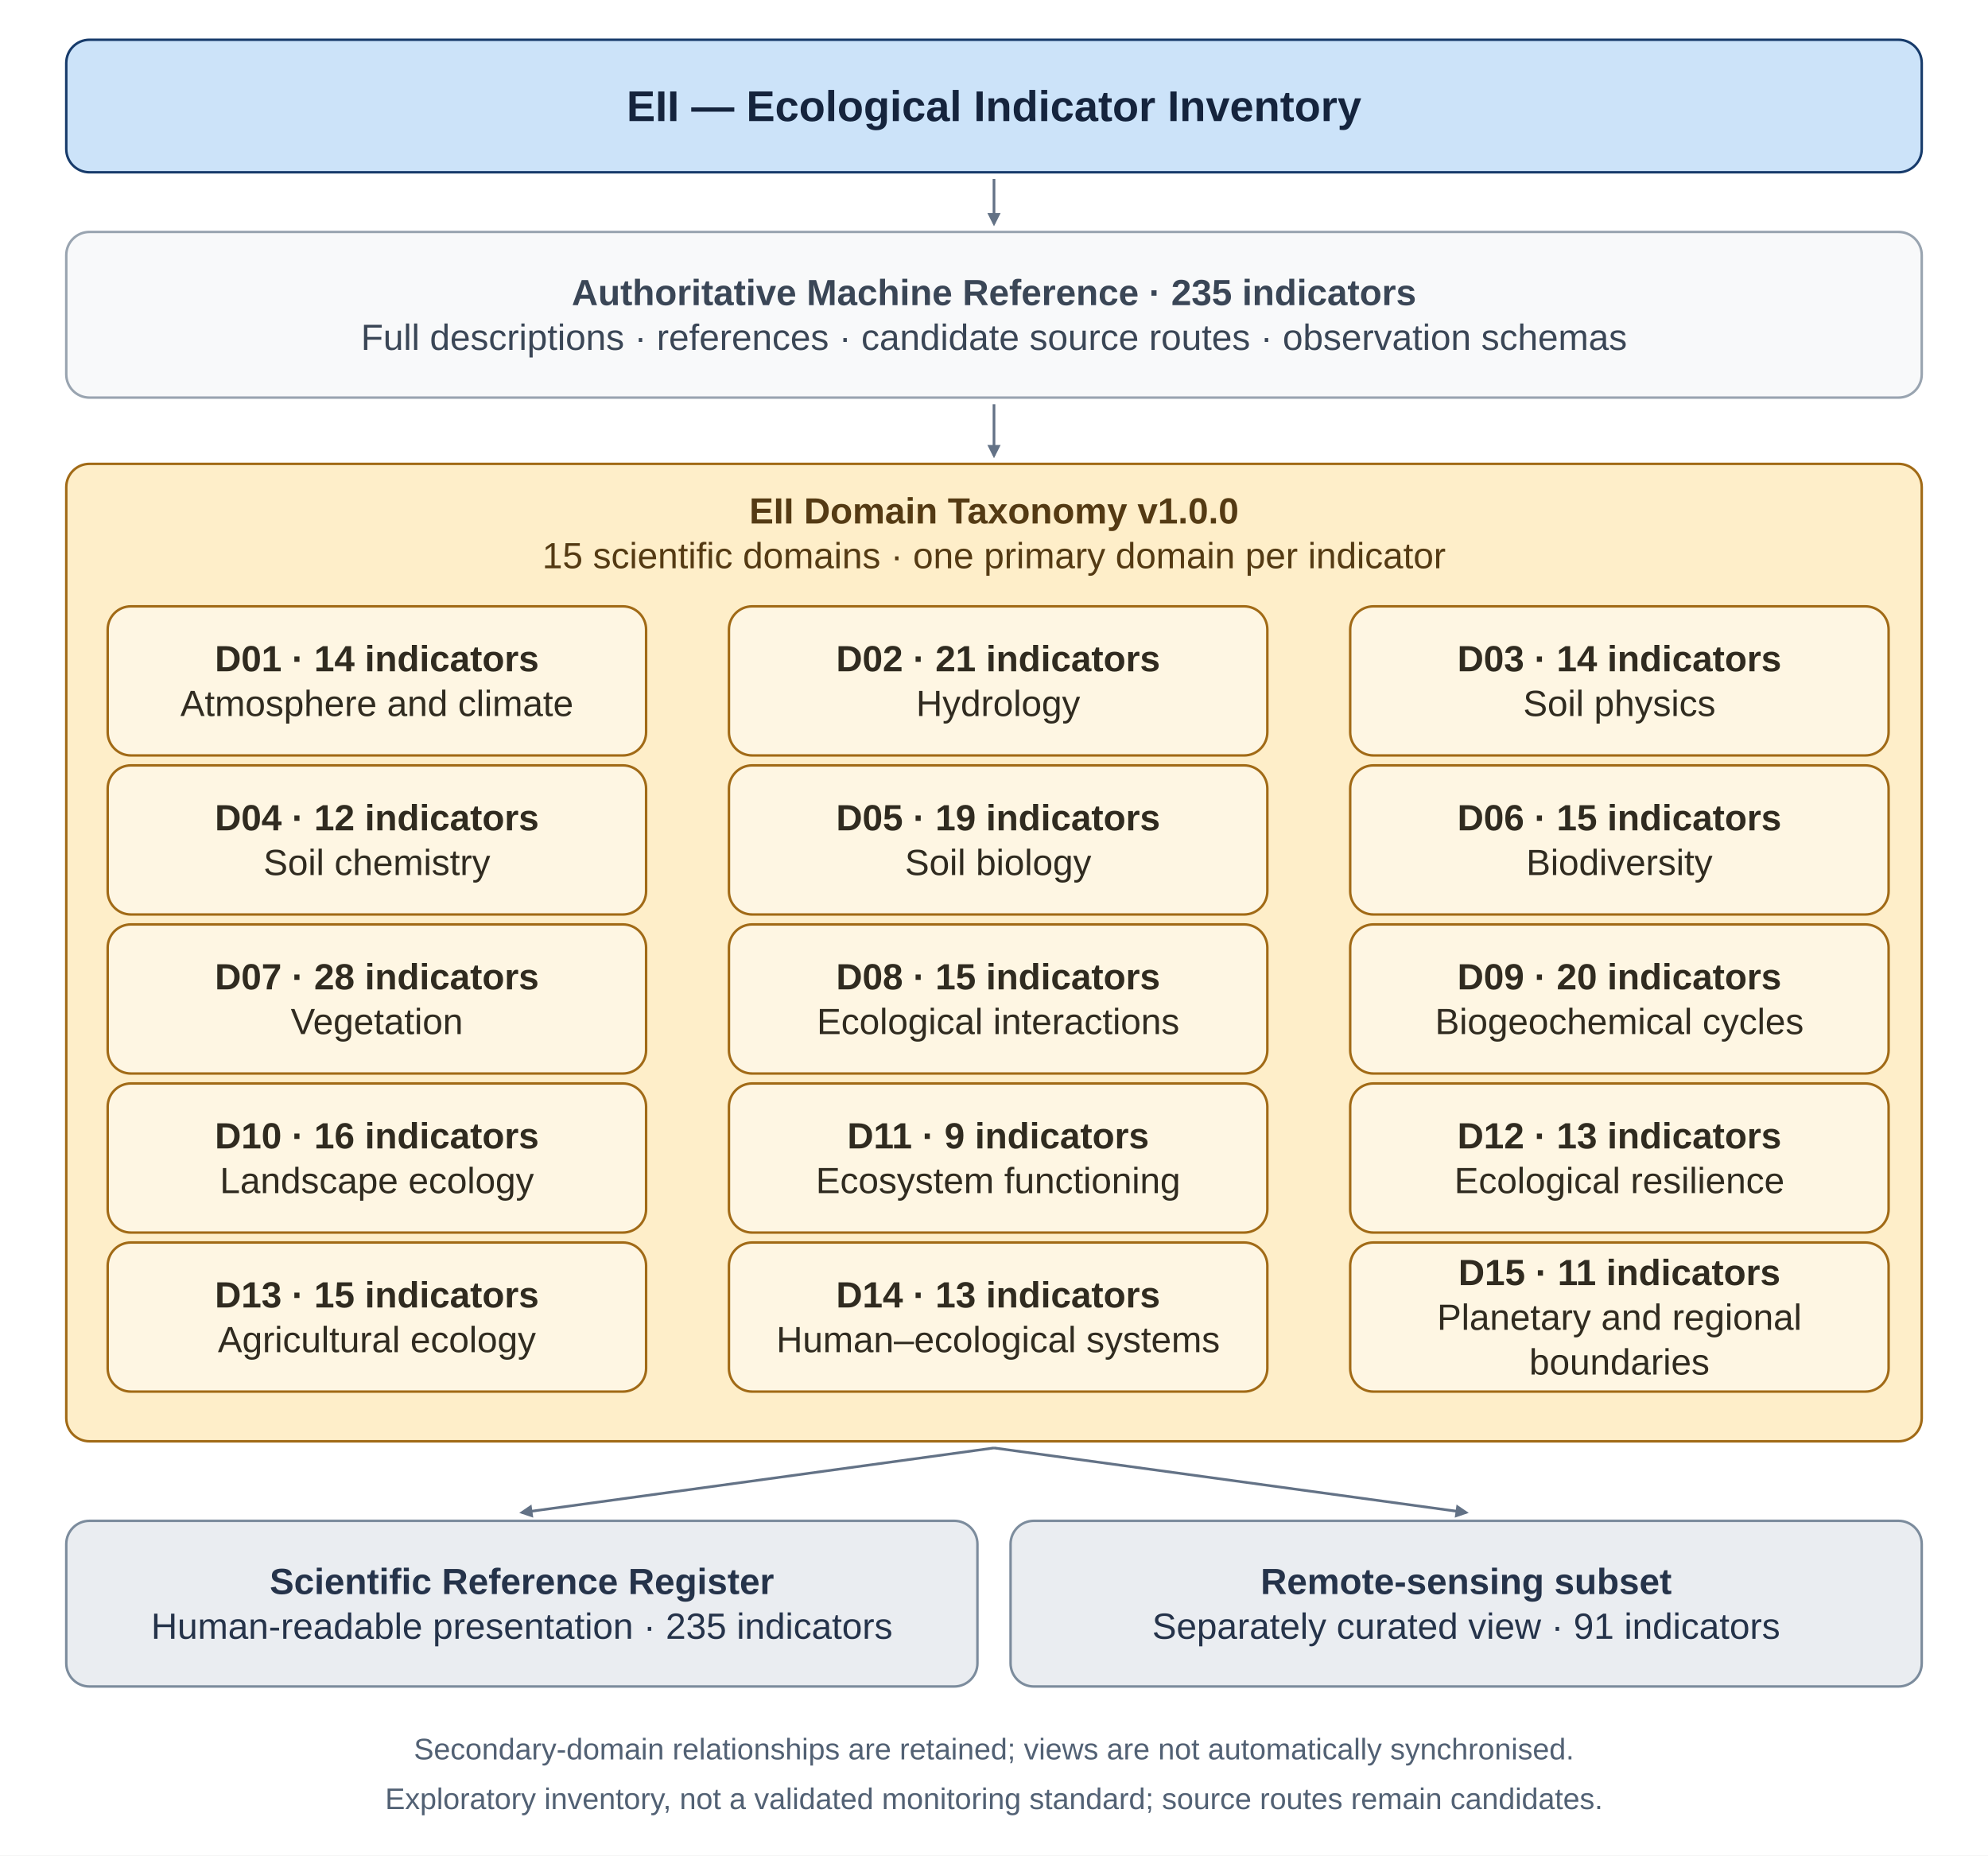
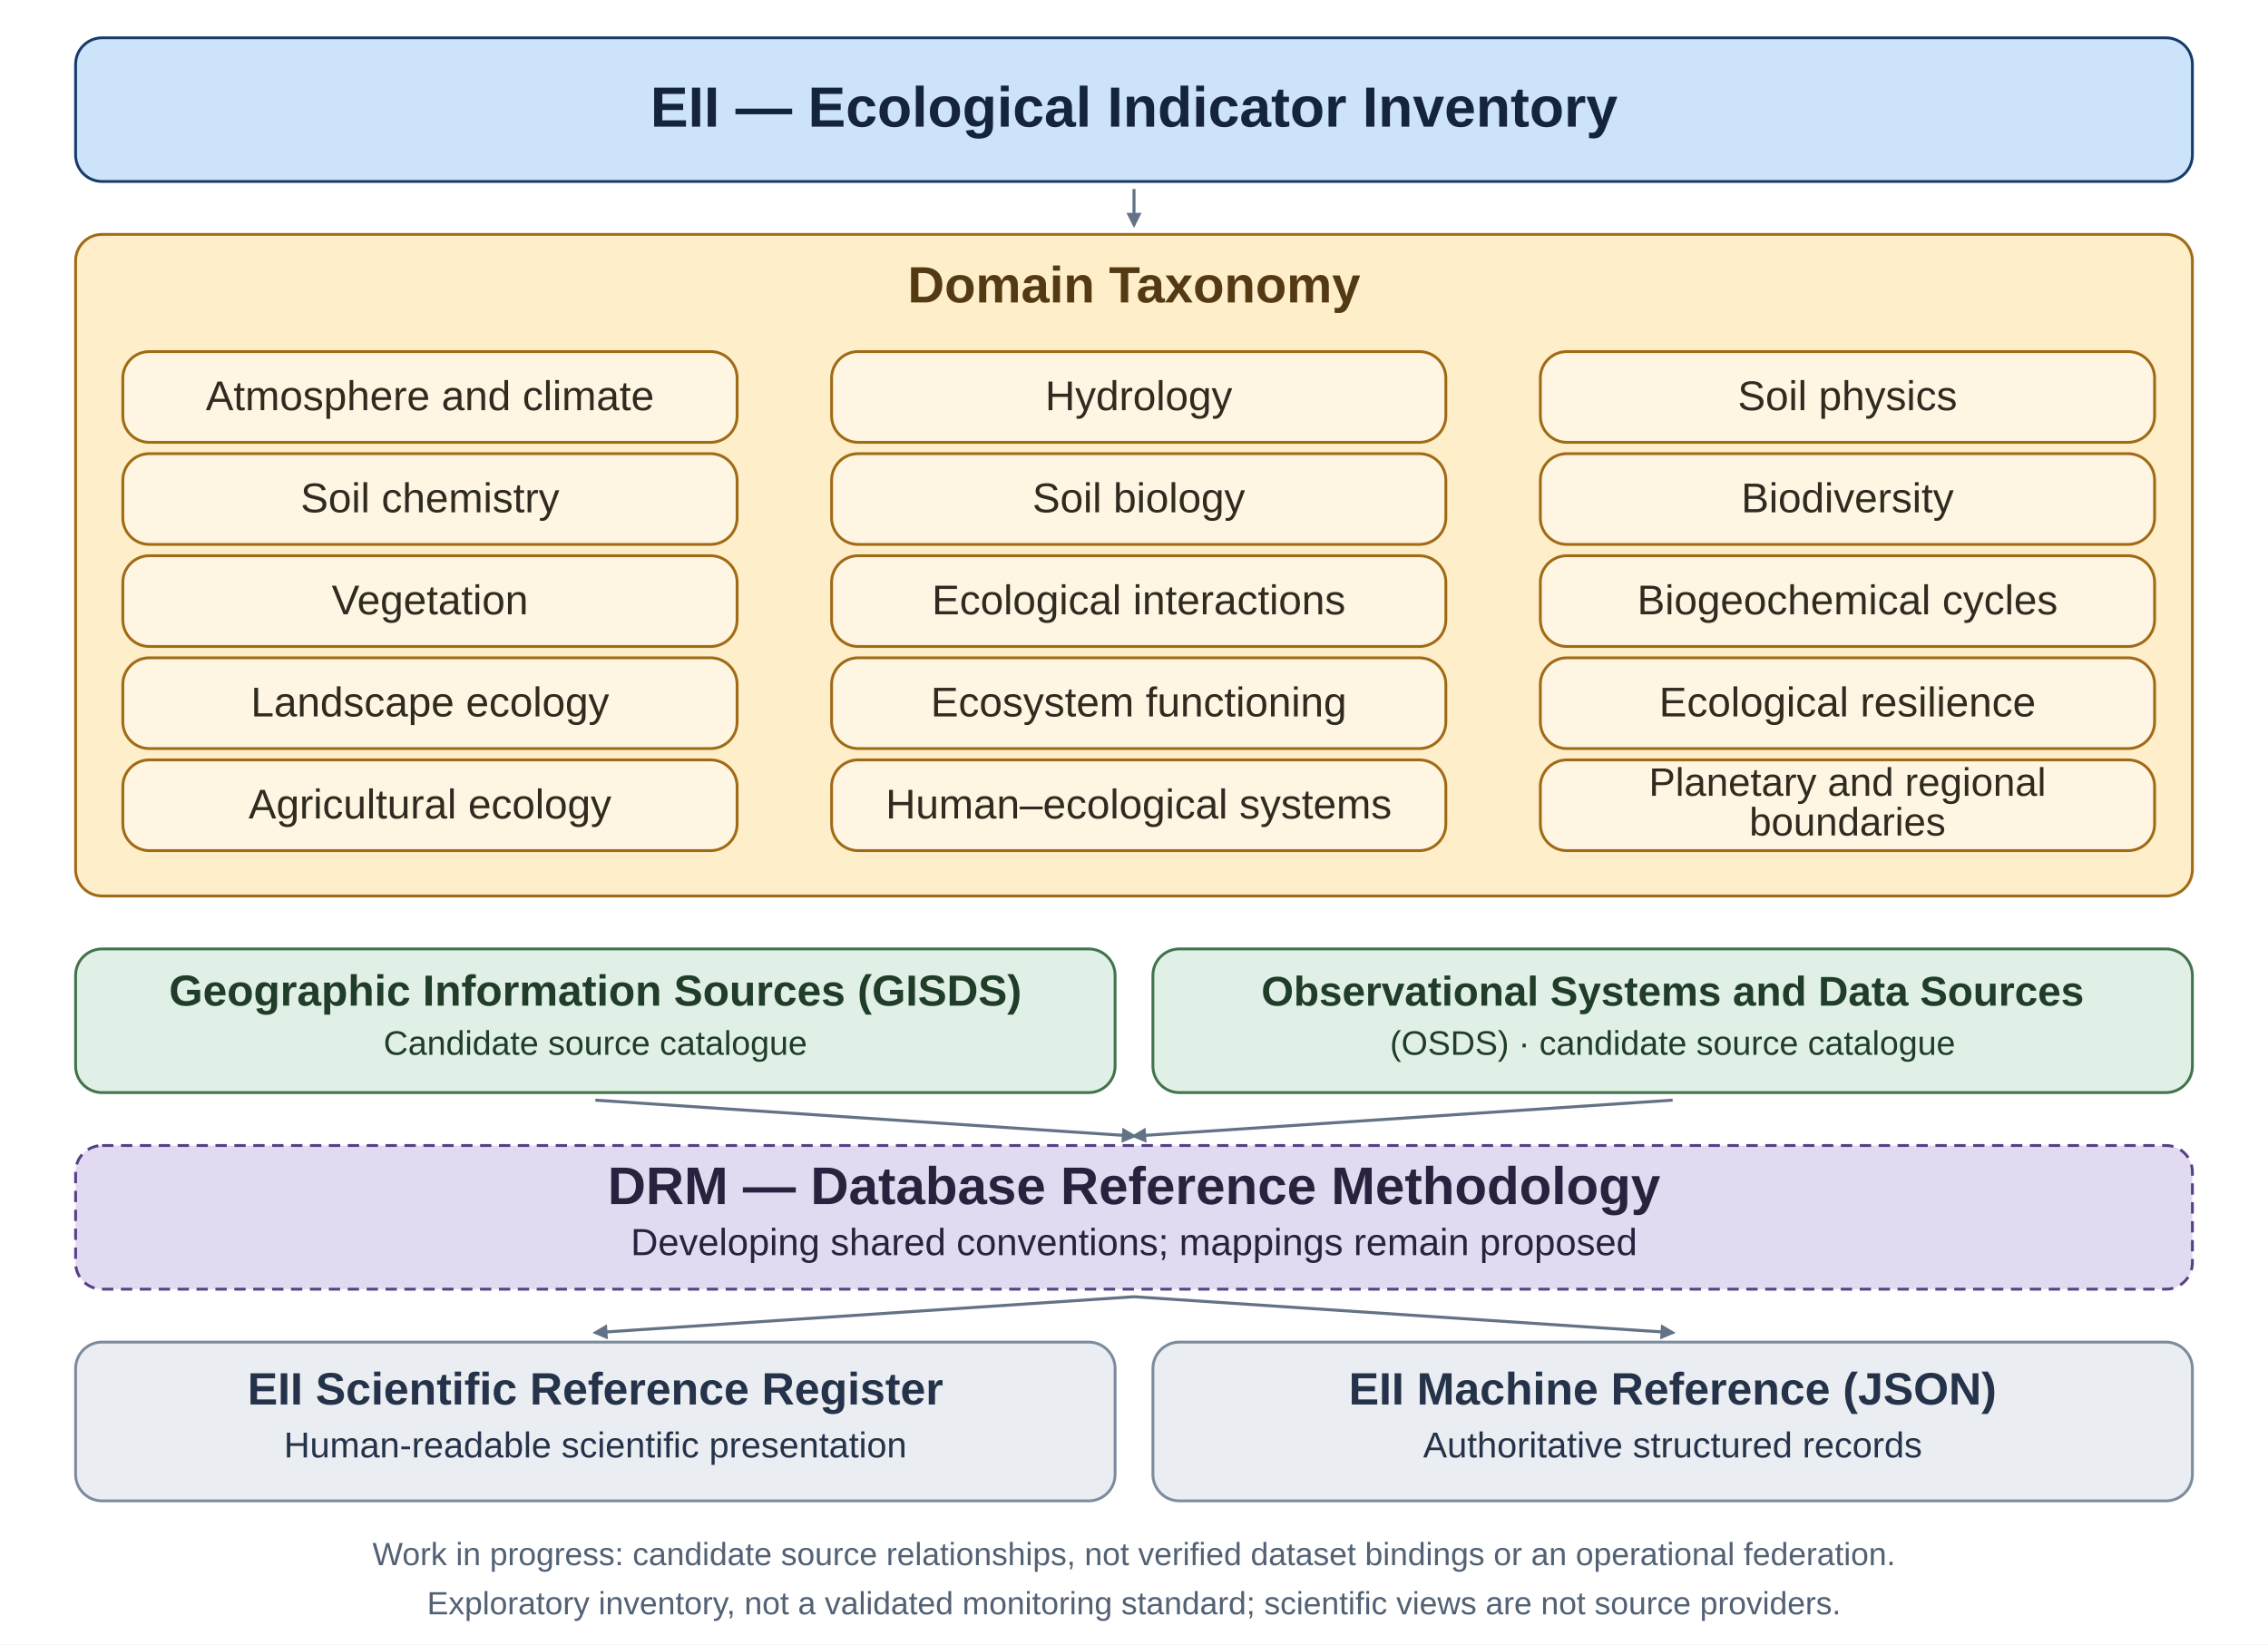
- <svg xmlns="http://www.w3.org/2000/svg" width="1200" height="1120" viewBox="0 0 1200 1120" role="img" aria-labelledby="title description">
+ <svg xmlns="http://www.w3.org/2000/svg" width="1200" height="870" viewBox="0 0 1200 870" role="img" aria-labelledby="title description">
  <defs>
    <marker id="arrow" viewBox="0 0 10 10" refX="8" refY="5" markerWidth="5" markerHeight="5" orient="auto-start-reverse">
      <path d="M 0 0 L 10 5 L 0 10 z" fill="#637286" />
    </marker>
  </defs>
-   <rect width="1200" height="1120" fill="#ffffff" />
+   <rect width="1200" height="870" fill="#ffffff" />
  <g font-family="Arial, Helvetica, sans-serif" text-anchor="middle">
-     <path d="M 600 108 L 600 135" fill="none" stroke="#637286" stroke-width="1.6" marker-end="url(#arrow)" />
-     <path d="M 600 244 L 600 275" fill="none" stroke="#637286" stroke-width="1.6" marker-end="url(#arrow)" />
-     <path d="M 600 874 L 315 913" fill="none" stroke="#637286" stroke-width="1.6" marker-end="url(#arrow)" />
-     <path d="M 600 874 L 885 913" fill="none" stroke="#637286" stroke-width="1.6" marker-end="url(#arrow)" />
-     <rect x="40" y="24" width="1120" height="80" rx="14" fill="#cce3f9" stroke="#173b6b" stroke-width="1.5" />
-     <text x="600" y="73.1" font-size="26" font-weight="600" fill="#15243d">EII — Ecological Indicator Inventory</text>
-     <rect x="40" y="140" width="1120" height="100" rx="14" fill="#f8f9fa" stroke="#99a4b0" stroke-width="1.5" />
-     <text x="600" y="184.2" font-size="22" font-weight="600" fill="#3a4656">Authoritative Machine Reference · 235 indicators</text>
-     <text x="600" y="211.2" font-size="22" font-weight="400" fill="#3a4656">Full descriptions · references · candidate source routes · observation schemas</text>
-     <rect x="40" y="280" width="1120" height="590" rx="14" fill="#feeec9" stroke="#a16a16" stroke-width="1.5" />
-     <text x="600" y="316" font-size="22" font-weight="600" fill="#543a13">EII Domain Taxonomy v1.0.0</text>
-     <text x="600" y="343" font-size="22" font-weight="400" fill="#543a13">15 scientific domains · one primary domain per indicator</text>
-     <rect x="65" y="366" width="325" height="90" rx="14" fill="#fef6e3" stroke="#a16a16" stroke-width="1.5" />
-     <text x="227.5" y="405.2" font-size="22" font-weight="600" fill="#302b20">D01 · 14 indicators</text>
-     <text x="227.5" y="432.2" font-size="22" font-weight="400" fill="#302b20">Atmosphere and climate</text>
-     <rect x="440" y="366" width="325" height="90" rx="14" fill="#fef6e3" stroke="#a16a16" stroke-width="1.5" />
-     <text x="602.5" y="405.2" font-size="22" font-weight="600" fill="#302b20">D02 · 21 indicators</text>
-     <text x="602.5" y="432.2" font-size="22" font-weight="400" fill="#302b20">Hydrology</text>
-     <rect x="815" y="366" width="325" height="90" rx="14" fill="#fef6e3" stroke="#a16a16" stroke-width="1.5" />
-     <text x="977.5" y="405.2" font-size="22" font-weight="600" fill="#302b20">D03 · 14 indicators</text>
-     <text x="977.5" y="432.2" font-size="22" font-weight="400" fill="#302b20">Soil physics</text>
-     <rect x="65" y="462" width="325" height="90" rx="14" fill="#fef6e3" stroke="#a16a16" stroke-width="1.5" />
-     <text x="227.5" y="501.2" font-size="22" font-weight="600" fill="#302b20">D04 · 12 indicators</text>
-     <text x="227.5" y="528.2" font-size="22" font-weight="400" fill="#302b20">Soil chemistry</text>
-     <rect x="440" y="462" width="325" height="90" rx="14" fill="#fef6e3" stroke="#a16a16" stroke-width="1.5" />
-     <text x="602.5" y="501.2" font-size="22" font-weight="600" fill="#302b20">D05 · 19 indicators</text>
-     <text x="602.5" y="528.2" font-size="22" font-weight="400" fill="#302b20">Soil biology</text>
-     <rect x="815" y="462" width="325" height="90" rx="14" fill="#fef6e3" stroke="#a16a16" stroke-width="1.5" />
-     <text x="977.5" y="501.2" font-size="22" font-weight="600" fill="#302b20">D06 · 15 indicators</text>
-     <text x="977.5" y="528.2" font-size="22" font-weight="400" fill="#302b20">Biodiversity</text>
-     <rect x="65" y="558" width="325" height="90" rx="14" fill="#fef6e3" stroke="#a16a16" stroke-width="1.5" />
-     <text x="227.5" y="597.2" font-size="22" font-weight="600" fill="#302b20">D07 · 28 indicators</text>
-     <text x="227.5" y="624.2" font-size="22" font-weight="400" fill="#302b20">Vegetation</text>
-     <rect x="440" y="558" width="325" height="90" rx="14" fill="#fef6e3" stroke="#a16a16" stroke-width="1.5" />
-     <text x="602.5" y="597.2" font-size="22" font-weight="600" fill="#302b20">D08 · 15 indicators</text>
-     <text x="602.5" y="624.2" font-size="22" font-weight="400" fill="#302b20">Ecological interactions</text>
-     <rect x="815" y="558" width="325" height="90" rx="14" fill="#fef6e3" stroke="#a16a16" stroke-width="1.5" />
-     <text x="977.5" y="597.2" font-size="22" font-weight="600" fill="#302b20">D09 · 20 indicators</text>
-     <text x="977.5" y="624.2" font-size="22" font-weight="400" fill="#302b20">Biogeochemical cycles</text>
-     <rect x="65" y="654" width="325" height="90" rx="14" fill="#fef6e3" stroke="#a16a16" stroke-width="1.5" />
-     <text x="227.5" y="693.2" font-size="22" font-weight="600" fill="#302b20">D10 · 16 indicators</text>
-     <text x="227.5" y="720.2" font-size="22" font-weight="400" fill="#302b20">Landscape ecology</text>
-     <rect x="440" y="654" width="325" height="90" rx="14" fill="#fef6e3" stroke="#a16a16" stroke-width="1.5" />
-     <text x="602.5" y="693.2" font-size="22" font-weight="600" fill="#302b20">D11 · 9 indicators</text>
-     <text x="602.5" y="720.2" font-size="22" font-weight="400" fill="#302b20">Ecosystem functioning</text>
-     <rect x="815" y="654" width="325" height="90" rx="14" fill="#fef6e3" stroke="#a16a16" stroke-width="1.5" />
-     <text x="977.5" y="693.2" font-size="22" font-weight="600" fill="#302b20">D12 · 13 indicators</text>
-     <text x="977.5" y="720.2" font-size="22" font-weight="400" fill="#302b20">Ecological resilience</text>
-     <rect x="65" y="750" width="325" height="90" rx="14" fill="#fef6e3" stroke="#a16a16" stroke-width="1.5" />
-     <text x="227.5" y="789.2" font-size="22" font-weight="600" fill="#302b20">D13 · 15 indicators</text>
-     <text x="227.5" y="816.2" font-size="22" font-weight="400" fill="#302b20">Agricultural ecology</text>
-     <rect x="440" y="750" width="325" height="90" rx="14" fill="#fef6e3" stroke="#a16a16" stroke-width="1.5" />
-     <text x="602.5" y="789.2" font-size="22" font-weight="600" fill="#302b20">D14 · 13 indicators</text>
-     <text x="602.5" y="816.2" font-size="22" font-weight="400" fill="#302b20">Human–ecological systems</text>
-     <rect x="815" y="750" width="325" height="90" rx="14" fill="#fef6e3" stroke="#a16a16" stroke-width="1.5" />
-     <text x="977.5" y="775.7" font-size="22" font-weight="600" fill="#302b20">D15 · 11 indicators</text>
-     <text x="977.5" y="802.7" font-size="22" font-weight="400" fill="#302b20">Planetary and regional</text>
-     <text x="977.5" y="829.7" font-size="22" font-weight="400" fill="#302b20">boundaries</text>
-     <rect x="40" y="918" width="550" height="100" rx="14" fill="#eaedf1" stroke="#7c8c9d" stroke-width="1.5" />
-     <text x="315" y="962.2" font-size="22" font-weight="600" fill="#25334a">Scientific Reference Register</text>
-     <text x="315" y="989.2" font-size="22" font-weight="400" fill="#25334a">Human-readable presentation · 235 indicators</text>
-     <rect x="610" y="918" width="550" height="100" rx="14" fill="#eaedf1" stroke="#7c8c9d" stroke-width="1.5" />
-     <text x="885" y="962.2" font-size="22" font-weight="600" fill="#25334a">Remote-sensing subset</text>
-     <text x="885" y="989.2" font-size="22" font-weight="400" fill="#25334a">Separately curated view · 91 indicators</text>
-     <text x="600" y="1062" font-size="18" fill="#526174">Secondary-domain relationships are retained; views are not automatically synchronised.</text>
-     <text x="600" y="1092" font-size="18" fill="#526174">Exploratory inventory, not a validated monitoring standard; source routes remain candidates.</text>
+     <path d="M 600 100 L 600 119" fill="none" stroke="#637286" stroke-width="1.6" marker-end="url(#arrow)" />
+     <path d="M 315 582 L 600 601" fill="none" stroke="#637286" stroke-width="1.6" marker-end="url(#arrow)" />
+     <path d="M 885 582 L 600 601" fill="none" stroke="#637286" stroke-width="1.6" marker-end="url(#arrow)" />
+     <path d="M 600 686 L 315 705" fill="none" stroke="#637286" stroke-width="1.6" marker-end="url(#arrow)" />
+     <path d="M 600 686 L 885 705" fill="none" stroke="#637286" stroke-width="1.6" marker-end="url(#arrow)" />
+     <rect x="40" y="20" width="1120" height="76" rx="14" fill="#cce3f9" stroke="#173b6b" stroke-width="1.5" />
+     <text x="600" y="67" font-size="30" font-weight="600" fill="#15243d">EII — Ecological Indicator Inventory</text>
+     <rect x="40" y="124" width="1120" height="350" rx="14" fill="#feeec9" stroke="#a16a16" stroke-width="1.5" />
+     <text x="600" y="160" font-size="27" font-weight="600" fill="#543a13">Domain Taxonomy</text>
+     <rect x="65" y="186" width="325" height="48" rx="14" fill="#fef6e3" stroke="#a16a16" stroke-width="1.5" />
+     <text x="227.5" y="217" font-size="22" font-weight="400" fill="#302b20">Atmosphere and climate</text>
+     <rect x="440" y="186" width="325" height="48" rx="14" fill="#fef6e3" stroke="#a16a16" stroke-width="1.5" />
+     <text x="602.5" y="217" font-size="22" font-weight="400" fill="#302b20">Hydrology</text>
+     <rect x="815" y="186" width="325" height="48" rx="14" fill="#fef6e3" stroke="#a16a16" stroke-width="1.5" />
+     <text x="977.5" y="217" font-size="22" font-weight="400" fill="#302b20">Soil physics</text>
+     <rect x="65" y="240" width="325" height="48" rx="14" fill="#fef6e3" stroke="#a16a16" stroke-width="1.5" />
+     <text x="227.5" y="271" font-size="22" font-weight="400" fill="#302b20">Soil chemistry</text>
+     <rect x="440" y="240" width="325" height="48" rx="14" fill="#fef6e3" stroke="#a16a16" stroke-width="1.5" />
+     <text x="602.5" y="271" font-size="22" font-weight="400" fill="#302b20">Soil biology</text>
+     <rect x="815" y="240" width="325" height="48" rx="14" fill="#fef6e3" stroke="#a16a16" stroke-width="1.5" />
+     <text x="977.5" y="271" font-size="22" font-weight="400" fill="#302b20">Biodiversity</text>
+     <rect x="65" y="294" width="325" height="48" rx="14" fill="#fef6e3" stroke="#a16a16" stroke-width="1.5" />
+     <text x="227.5" y="325" font-size="22" font-weight="400" fill="#302b20">Vegetation</text>
+     <rect x="440" y="294" width="325" height="48" rx="14" fill="#fef6e3" stroke="#a16a16" stroke-width="1.5" />
+     <text x="602.5" y="325" font-size="22" font-weight="400" fill="#302b20">Ecological interactions</text>
+     <rect x="815" y="294" width="325" height="48" rx="14" fill="#fef6e3" stroke="#a16a16" stroke-width="1.5" />
+     <text x="977.5" y="325" font-size="22" font-weight="400" fill="#302b20">Biogeochemical cycles</text>
+     <rect x="65" y="348" width="325" height="48" rx="14" fill="#fef6e3" stroke="#a16a16" stroke-width="1.5" />
+     <text x="227.5" y="379" font-size="22" font-weight="400" fill="#302b20">Landscape ecology</text>
+     <rect x="440" y="348" width="325" height="48" rx="14" fill="#fef6e3" stroke="#a16a16" stroke-width="1.5" />
+     <text x="602.5" y="379" font-size="22" font-weight="400" fill="#302b20">Ecosystem functioning</text>
+     <rect x="815" y="348" width="325" height="48" rx="14" fill="#fef6e3" stroke="#a16a16" stroke-width="1.5" />
+     <text x="977.5" y="379" font-size="22" font-weight="400" fill="#302b20">Ecological resilience</text>
+     <rect x="65" y="402" width="325" height="48" rx="14" fill="#fef6e3" stroke="#a16a16" stroke-width="1.5" />
+     <text x="227.5" y="433" font-size="22" font-weight="400" fill="#302b20">Agricultural ecology</text>
+     <rect x="440" y="402" width="325" height="48" rx="14" fill="#fef6e3" stroke="#a16a16" stroke-width="1.5" />
+     <text x="602.5" y="433" font-size="22" font-weight="400" fill="#302b20">Human–ecological systems</text>
+     <rect x="815" y="402" width="325" height="48" rx="14" fill="#fef6e3" stroke="#a16a16" stroke-width="1.5" />
+     <text x="977.5" y="421" font-size="21" font-weight="400" fill="#302b20">Planetary and regional</text>
+     <text x="977.5" y="442" font-size="21" font-weight="400" fill="#302b20">boundaries</text>
+     <rect x="40" y="502" width="550" height="76" rx="14" fill="#e1f0e6" stroke="#41744d" stroke-width="1.5" />
+     <text x="315" y="532" font-size="23" font-weight="600" fill="#203d29">Geographic Information Sources (GISDS)</text>
+     <text x="315" y="558" font-size="18" font-weight="400" fill="#203d29">Candidate source catalogue</text>
+     <rect x="610" y="502" width="550" height="76" rx="14" fill="#e1f0e6" stroke="#41744d" stroke-width="1.5" />
+     <text x="885" y="532" font-size="22" font-weight="600" fill="#203d29">Observational Systems and Data Sources</text>
+     <text x="885" y="558" font-size="18" font-weight="400" fill="#203d29">(OSDS) · candidate source catalogue</text>
+     <rect x="40" y="606" width="1120" height="76" rx="14" fill="#e1daf0" stroke="#574087" stroke-width="1.5" stroke-dasharray="6 4" />
+     <text x="600" y="637" font-size="28" font-weight="600" fill="#29223e">DRM — Database Reference Methodology</text>
+     <text x="600" y="664" font-size="20" font-weight="400" fill="#29223e">Developing shared conventions; mappings remain proposed</text>
+     <rect x="40" y="710" width="550" height="84" rx="14" fill="#eaedf1" stroke="#7c8c9d" stroke-width="1.5" />
+     <text x="315" y="743" font-size="24" font-weight="600" fill="#25334a">EII Scientific Reference Register</text>
+     <text x="315" y="771" font-size="19" font-weight="400" fill="#25334a">Human-readable scientific presentation</text>
+     <rect x="610" y="710" width="550" height="84" rx="14" fill="#eaedf1" stroke="#7c8c9d" stroke-width="1.5" />
+     <text x="885" y="743" font-size="24" font-weight="600" fill="#25334a">EII Machine Reference (JSON)</text>
+     <text x="885" y="771" font-size="19" font-weight="400" fill="#25334a">Authoritative structured records</text>
+     <text x="600" y="828" font-size="17" fill="#526174">Work in progress: candidate source relationships, not verified dataset bindings or an operational federation.</text>
+     <text x="600" y="854" font-size="17" fill="#526174">Exploratory inventory, not a validated monitoring standard; scientific views are not source providers.</text>
  </g>
</svg>
